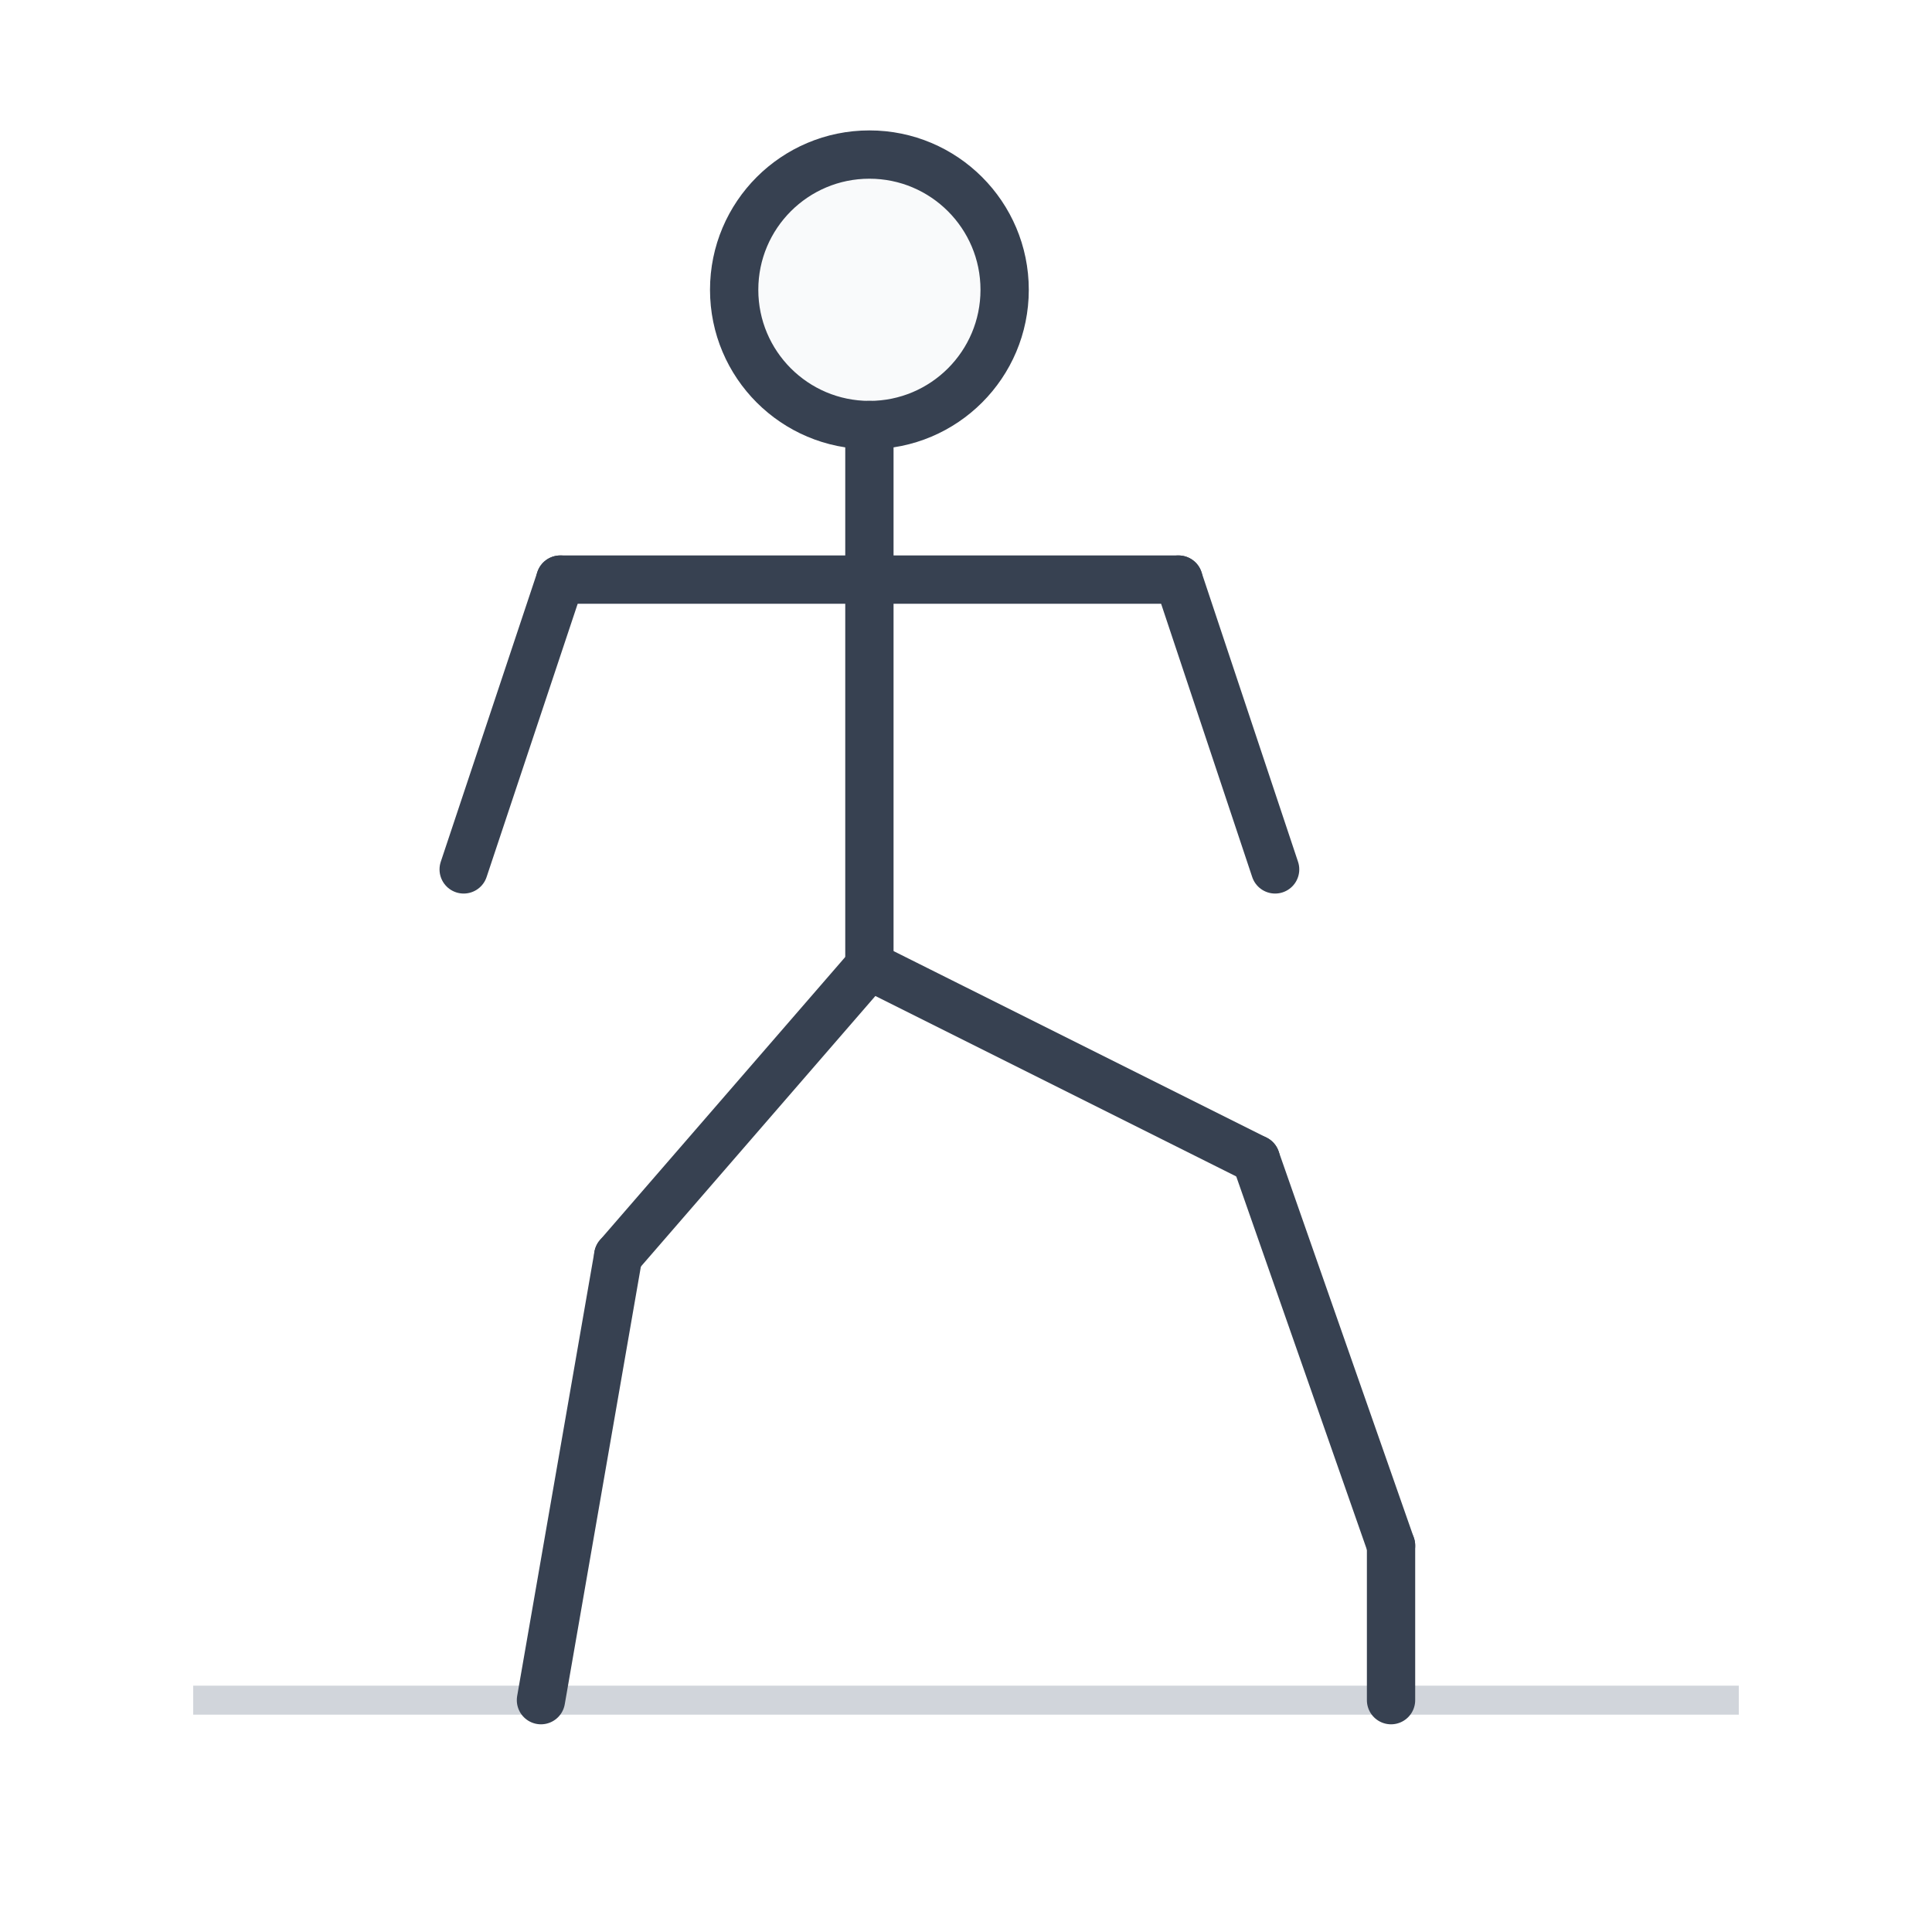
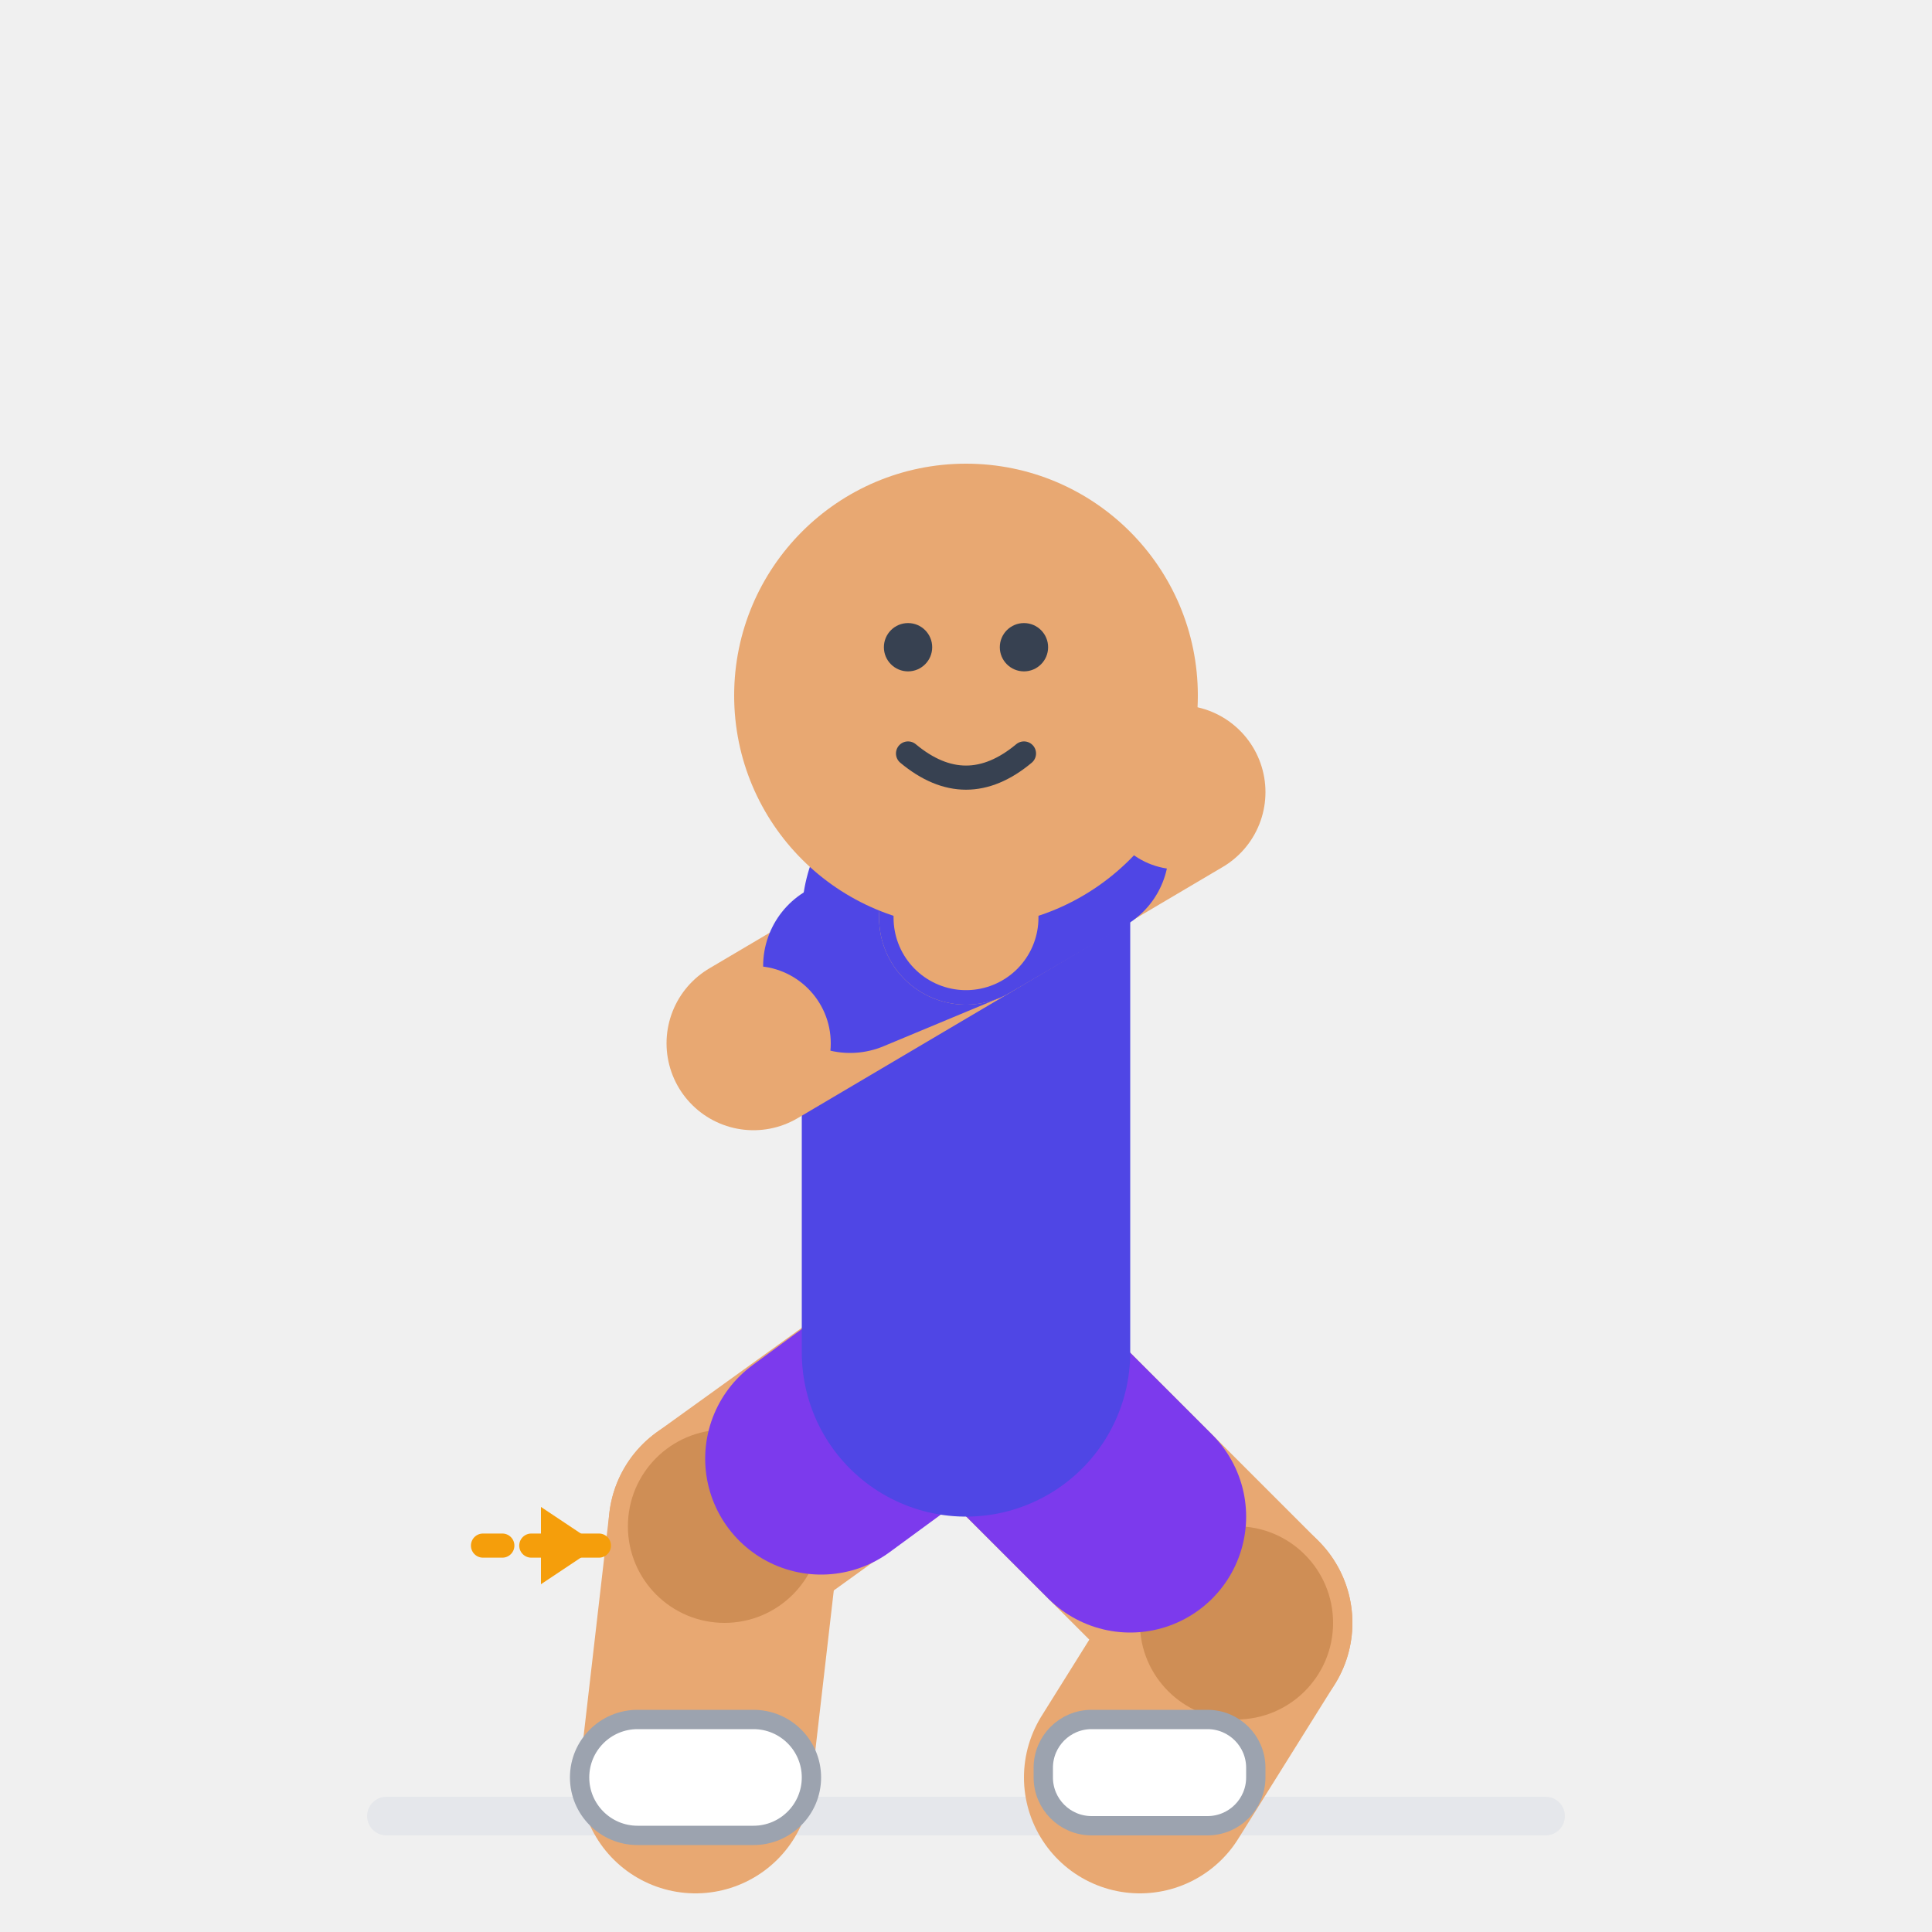
- <svg xmlns="http://www.w3.org/2000/svg" viewBox="0 0 100 100" width="100" height="100">
-   <rect width="100" height="100" fill="white" />
-   <line x1="10" y1="88" x2="90" y2="88" stroke="#d1d5db" stroke-width="1.5" />
-   <circle cx="45" cy="15" r="7" fill="#f9fafb" stroke="#374151" stroke-width="2.5" />
-   <line x1="45" y1="22" x2="45" y2="50" stroke="#374151" stroke-width="2.5" stroke-linecap="round" />
-   <line x1="29" y1="30" x2="61" y2="30" stroke="#374151" stroke-width="2.5" stroke-linecap="round" />
-   <line x1="29" y1="30" x2="24" y2="45" stroke="#374151" stroke-width="2.5" stroke-linecap="round" />
-   <line x1="61" y1="30" x2="66" y2="45" stroke="#374151" stroke-width="2.5" stroke-linecap="round" />
-   <line x1="45" y1="50" x2="32" y2="65" stroke="#374151" stroke-width="2.5" stroke-linecap="round" />
-   <line x1="32" y1="65" x2="28" y2="88" stroke="#374151" stroke-width="2.5" stroke-linecap="round" />
-   <line x1="45" y1="50" x2="65" y2="60" stroke="#374151" stroke-width="2.5" stroke-linecap="round" />
-   <line x1="65" y1="60" x2="72" y2="80" stroke="#374151" stroke-width="2.5" stroke-linecap="round" />
-   <line x1="72" y1="80" x2="72" y2="88" stroke="#374151" stroke-width="2.5" stroke-linecap="round" />
+ <svg xmlns="http://www.w3.org/2000/svg" viewBox="0 0 200 200" width="200" height="200">
+   <line x1="40" y1="188" x2="160" y2="188" stroke="#E5E7EB" stroke-width="4" stroke-linecap="round" />
+   <line x1="100" y1="140" x2="75" y2="158" stroke="#E8A872" stroke-width="24" stroke-linecap="round" />
+   <line x1="75" y1="158" x2="72" y2="184" stroke="#E8A872" stroke-width="24" stroke-linecap="round" />
+   <circle cx="75" cy="158" r="10" fill="#CF8E55" />
+   <line x1="100" y1="140" x2="85" y2="151" stroke="#7C3AED" stroke-width="24" stroke-linecap="round" />
+   <rect x="60" y="178" width="24" height="12" rx="6" fill="#FFFFFF" stroke="#9CA3AF" stroke-width="2" />
+   <line x1="100" y1="140" x2="128" y2="168" stroke="#E8A872" stroke-width="24" stroke-linecap="round" />
+   <line x1="128" y1="168" x2="118" y2="184" stroke="#E8A872" stroke-width="24" stroke-linecap="round" />
+   <circle cx="128" cy="168" r="10" fill="#CF8E55" />
+   <line x1="100" y1="140" x2="117" y2="157" stroke="#7C3AED" stroke-width="24" stroke-linecap="round" />
+   <rect x="108" y="178" width="22" height="11" rx="5" fill="#FFFFFF" stroke="#9CA3AF" stroke-width="2" />
+   <line x1="100" y1="140" x2="100" y2="95" stroke="#4F46E5" stroke-width="34" stroke-linecap="round" />
+   <line x1="100" y1="95" x2="78" y2="108" stroke="#E8A872" stroke-width="18" stroke-linecap="round" />
+   <line x1="100" y1="95" x2="88" y2="100" stroke="#4F46E5" stroke-width="18" stroke-linecap="round" />
+   <circle cx="78" cy="108" r="8" fill="#E8A872" />
+   <line x1="100" y1="95" x2="122" y2="82" stroke="#E8A872" stroke-width="18" stroke-linecap="round" />
+   <line x1="100" y1="95" x2="112" y2="88" stroke="#4F46E5" stroke-width="18" stroke-linecap="round" />
+   <circle cx="122" cy="82" r="8" fill="#E8A872" />
+   <line x1="100" y1="95" x2="100" y2="86" stroke="#E8A872" stroke-width="15" stroke-linecap="round" />
+   <circle cx="100" cy="72" r="24" fill="#E8A872" />
+   <circle cx="94" cy="67" r="2.5" fill="#374151" />
+   <circle cx="106" cy="67" r="2.5" fill="#374151" />
+   <path d="M94,78 Q100,83 106,78" stroke="#374151" stroke-width="2.5" fill="none" stroke-linecap="round" />
+   <path d="M50,160 L62,160" stroke="#F59E0B" stroke-width="2.5" stroke-linecap="round" stroke-dasharray="2,3" />
+   <polygon points="62,160 56,156 56,164" fill="#F59E0B" />
</svg>
